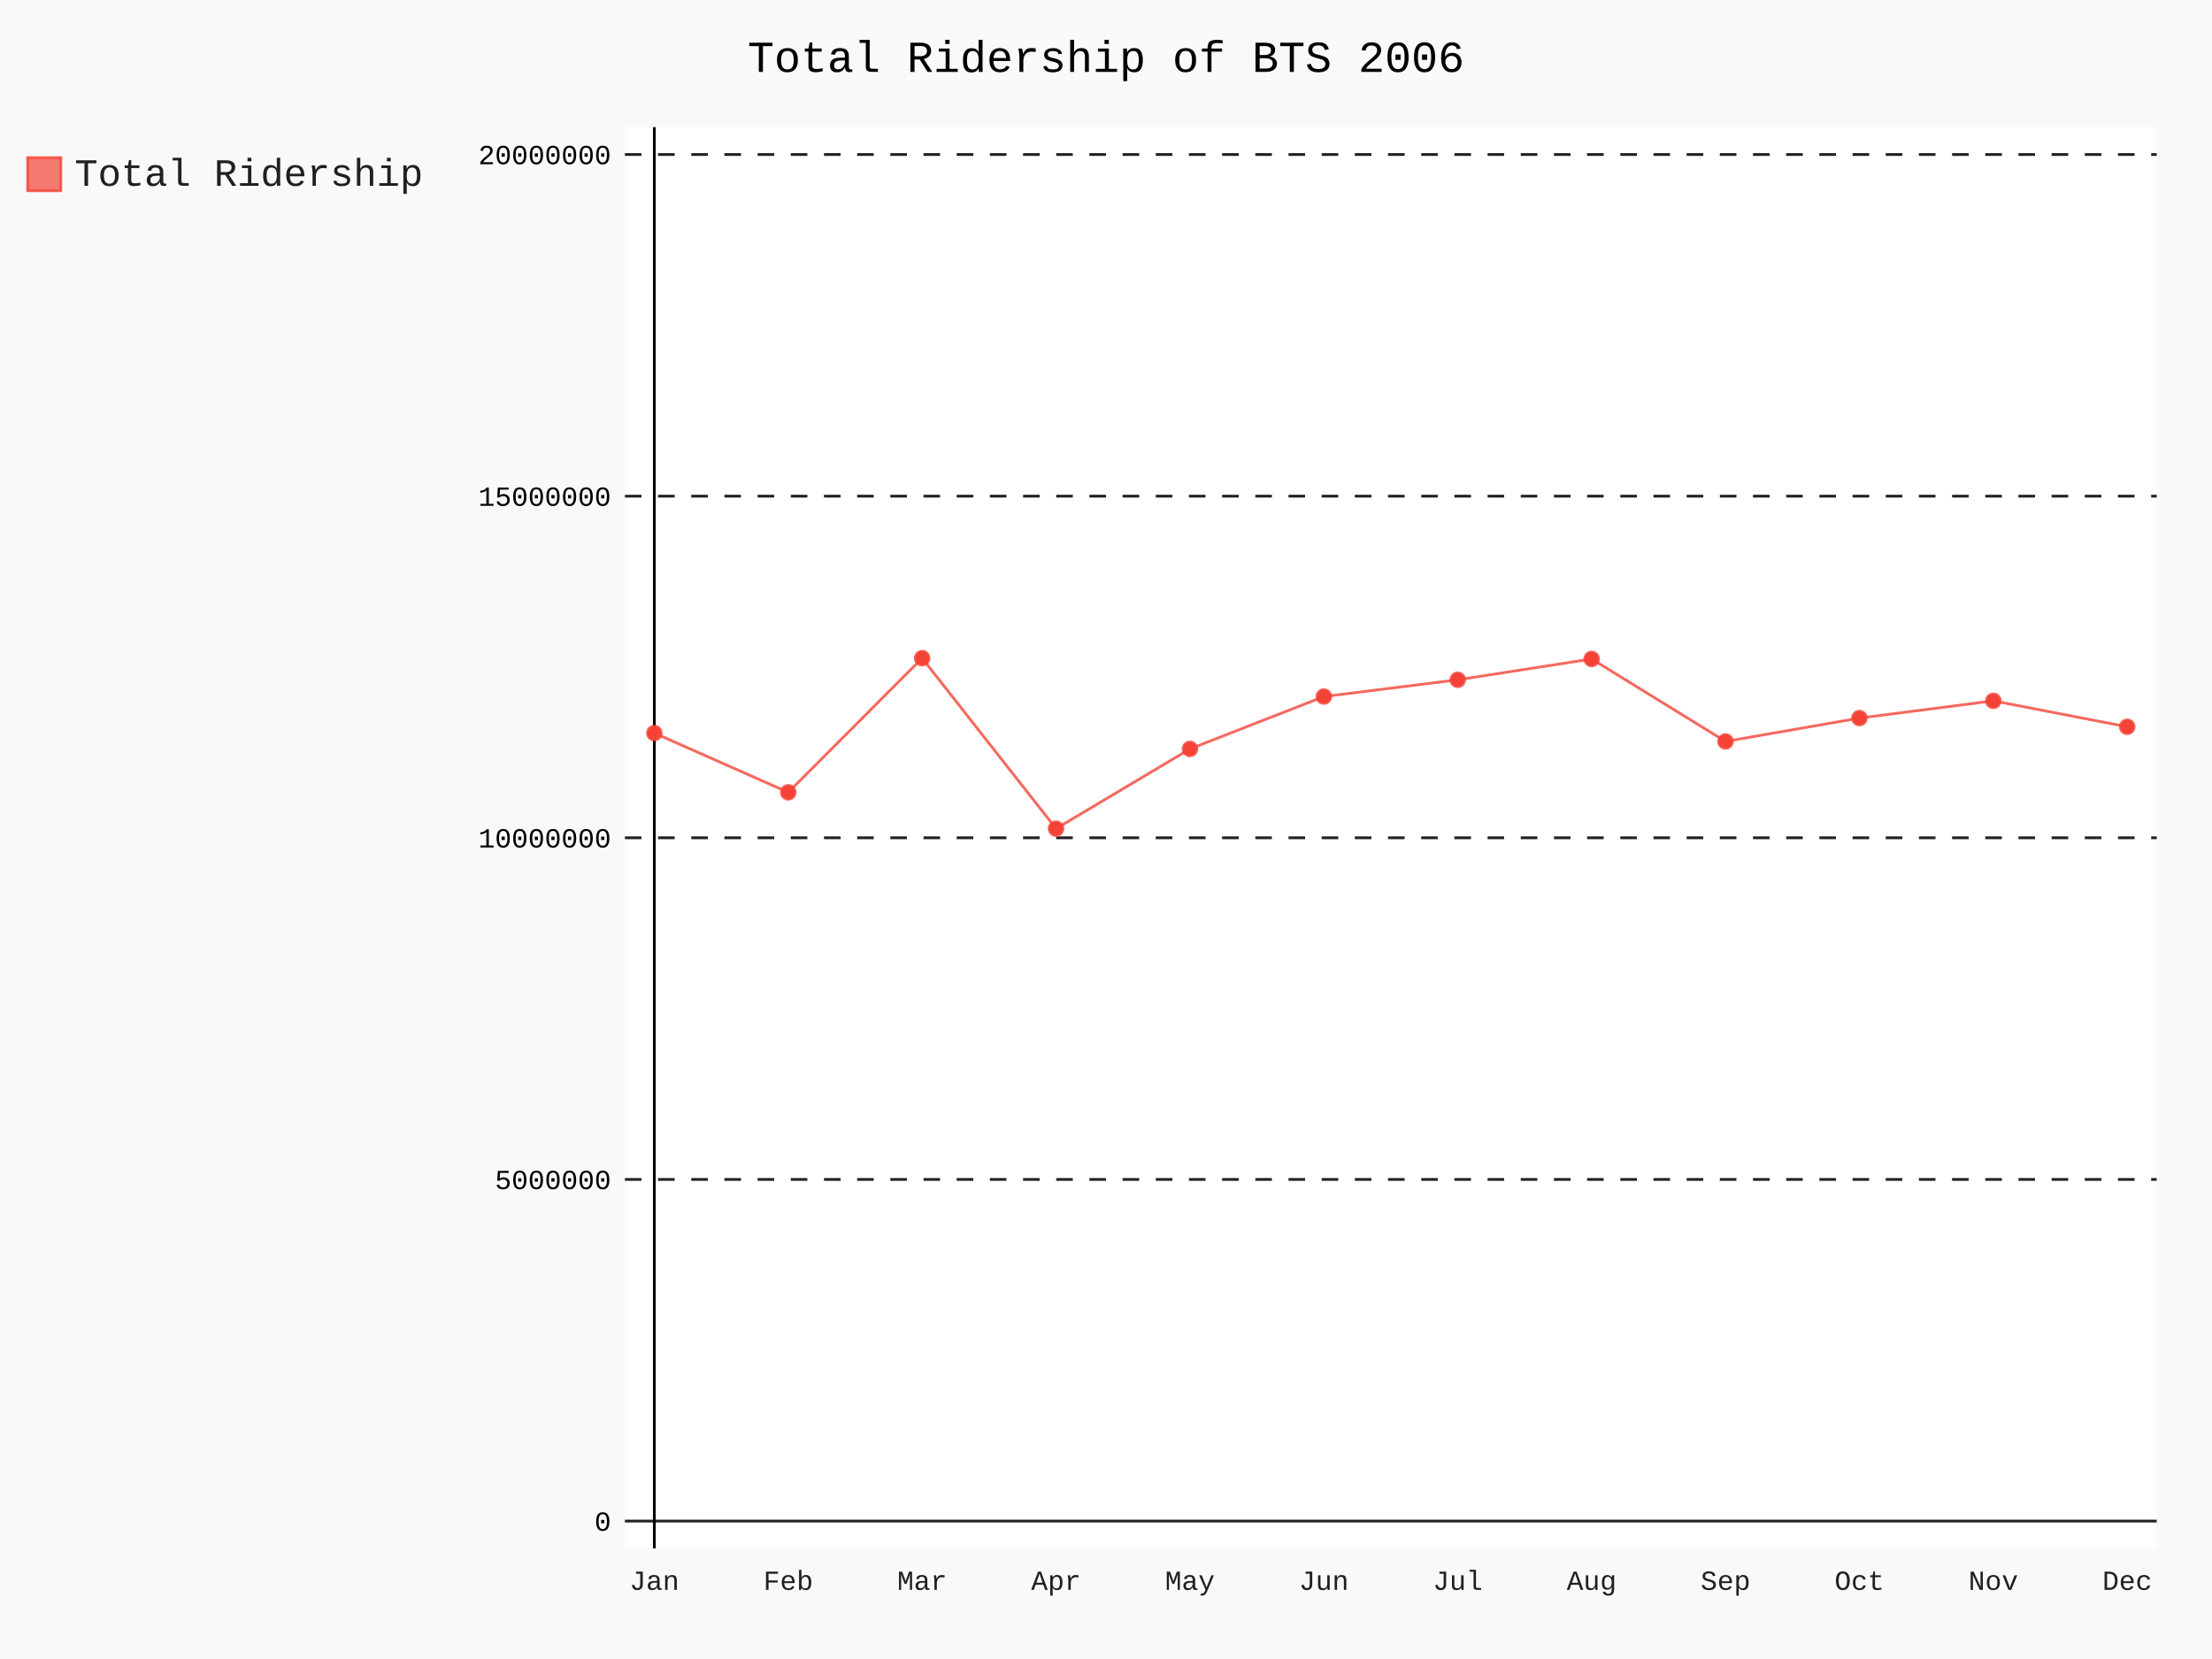
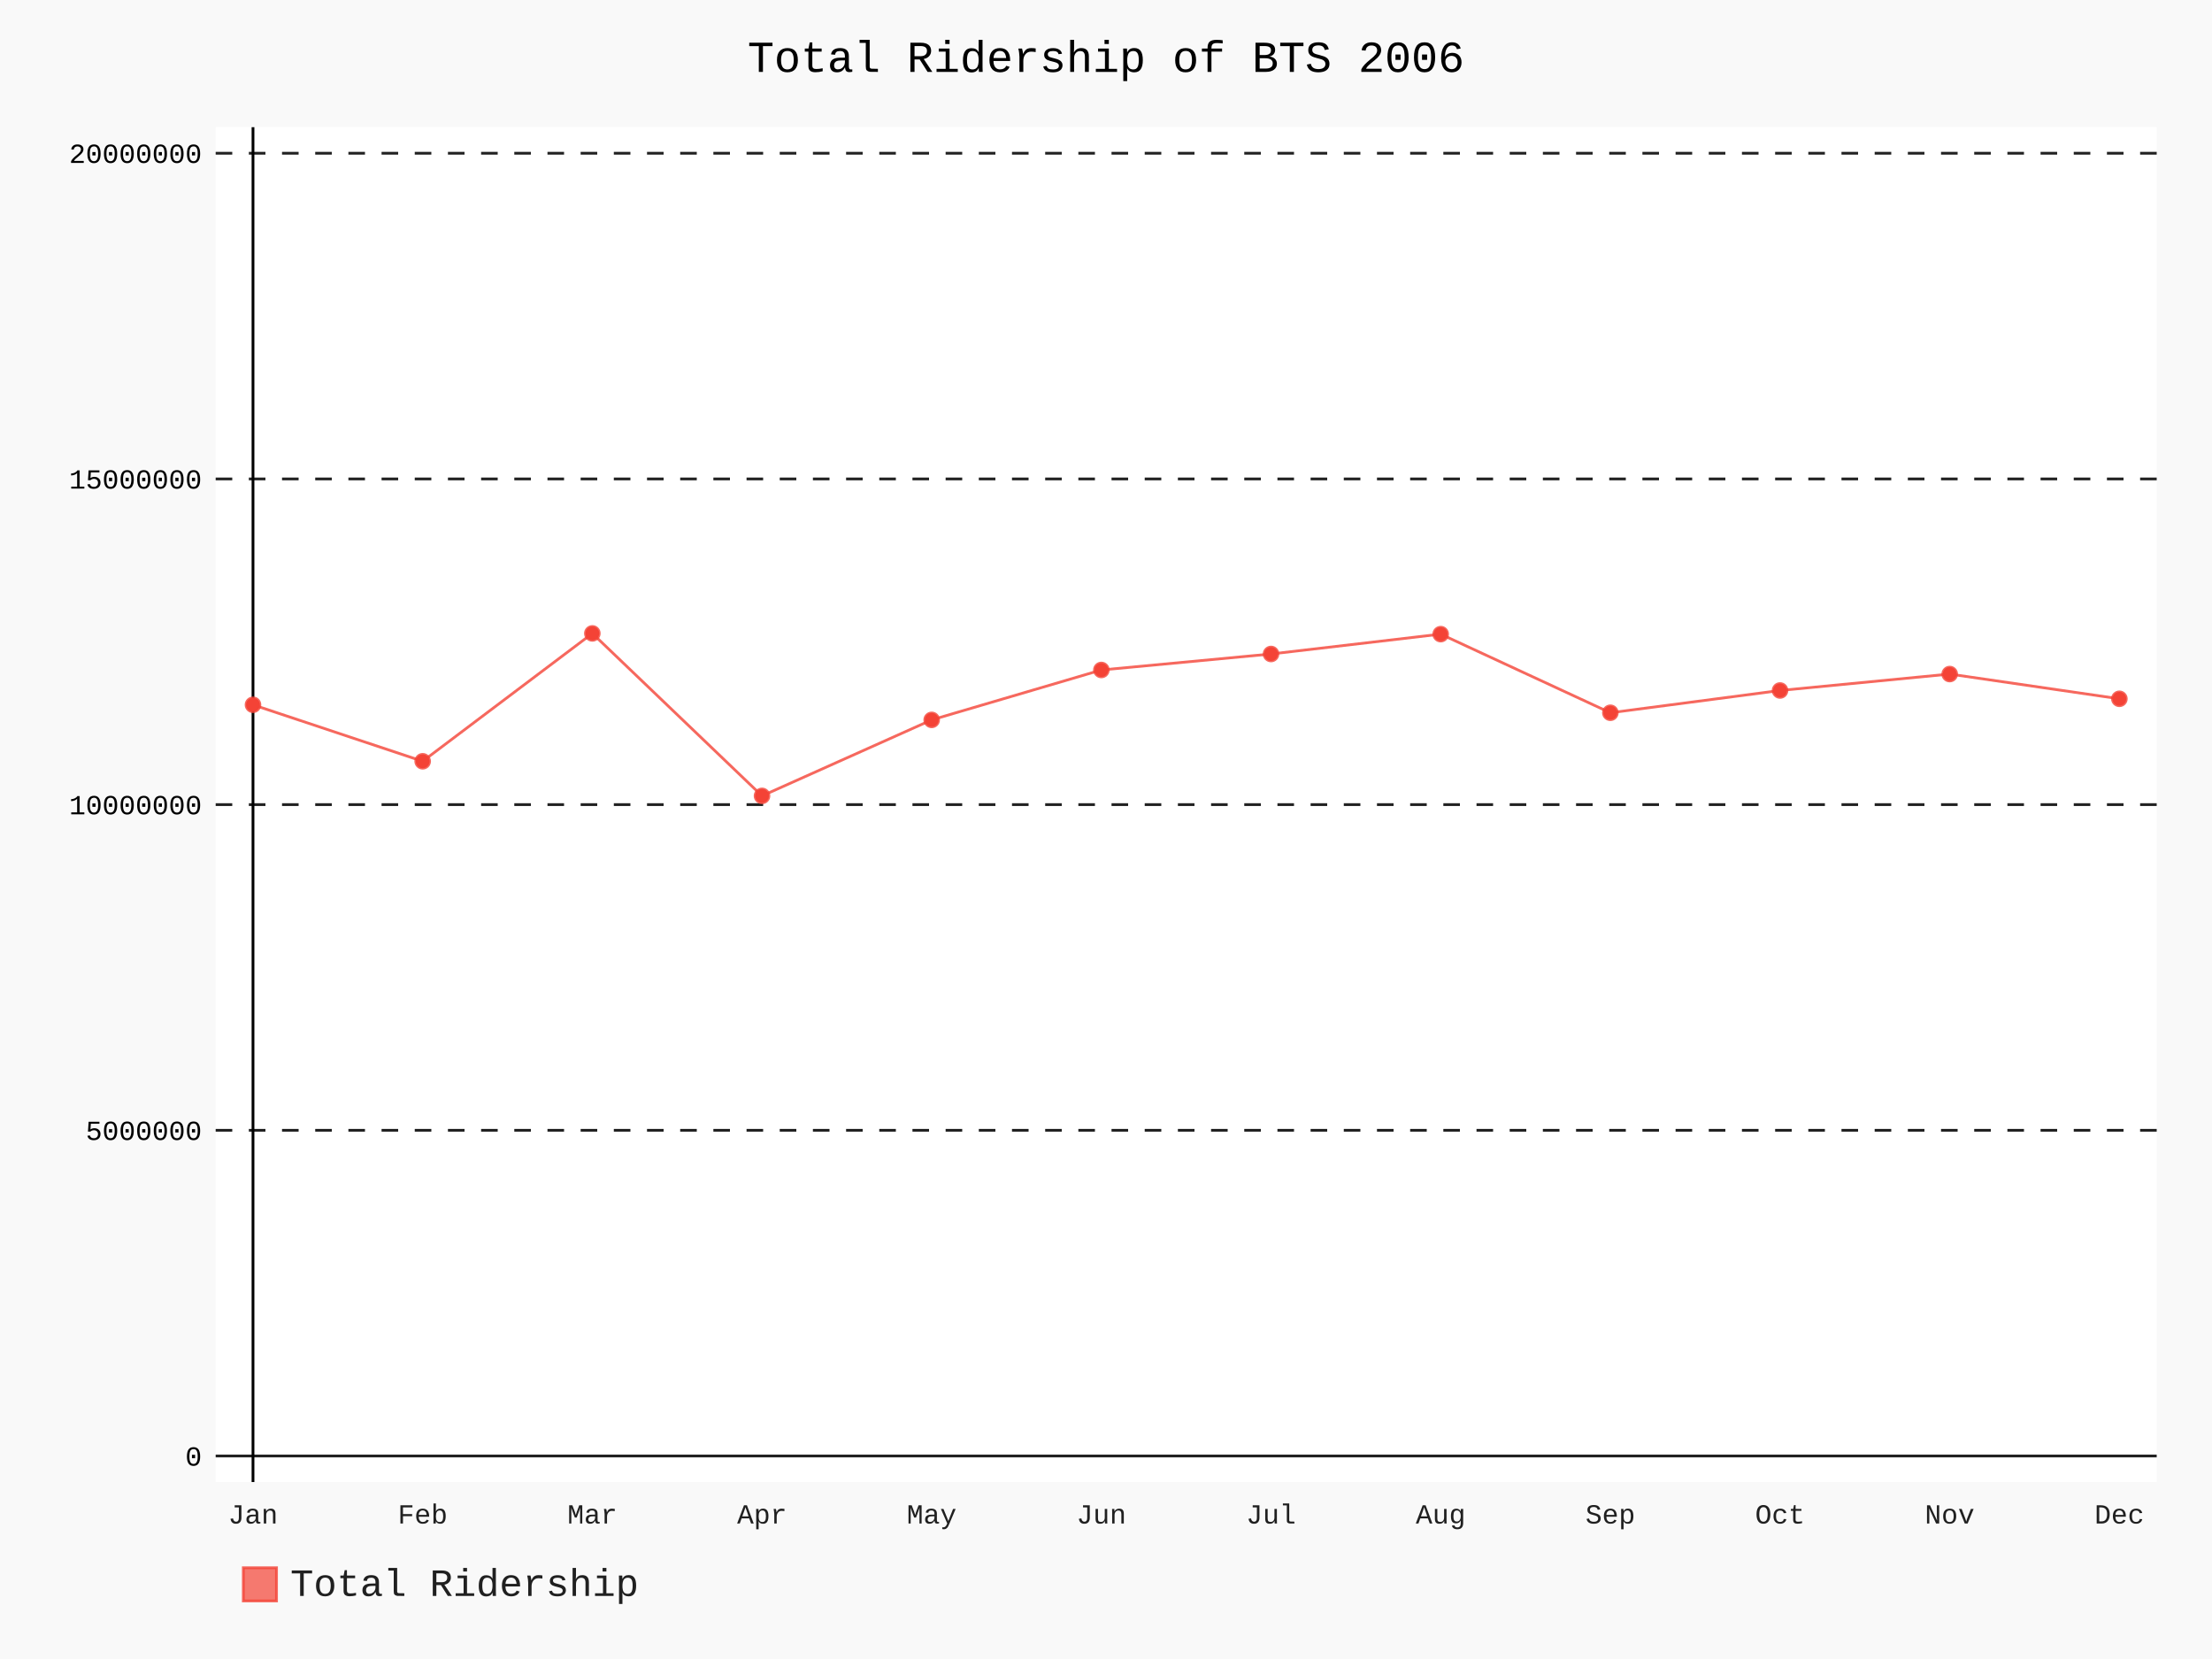
- <svg xmlns="http://www.w3.org/2000/svg" class="pygal-chart" id="chart-3f67e426-e99c-4d42-b1eb-da218e5467a1" viewBox="0 0 800 600">
+ <svg xmlns="http://www.w3.org/2000/svg" class="pygal-chart" id="chart-199a3bb9-6a36-4608-acbf-0992034c5b1b" viewBox="0 0 800 600">
  <defs>
-     <style type="text/css">#chart-3f67e426-e99c-4d42-b1eb-da218e5467a1{-webkit-user-select:none;-webkit-font-smoothing:antialiased;font-family:Consolas,"Liberation Mono",Menlo,Courier,monospace}#chart-3f67e426-e99c-4d42-b1eb-da218e5467a1 .title{font-family:Consolas,"Liberation Mono",Menlo,Courier,monospace;font-size:16px}#chart-3f67e426-e99c-4d42-b1eb-da218e5467a1 .legends .legend text{font-family:Consolas,"Liberation Mono",Menlo,Courier,monospace;font-size:14px}#chart-3f67e426-e99c-4d42-b1eb-da218e5467a1 .axis text{font-family:Consolas,"Liberation Mono",Menlo,Courier,monospace;font-size:10px}#chart-3f67e426-e99c-4d42-b1eb-da218e5467a1 .axis text.major{font-family:Consolas,"Liberation Mono",Menlo,Courier,monospace;font-size:10px}#chart-3f67e426-e99c-4d42-b1eb-da218e5467a1 .text-overlay text.value{font-family:Consolas,"Liberation Mono",Menlo,Courier,monospace;font-size:16px}#chart-3f67e426-e99c-4d42-b1eb-da218e5467a1 .text-overlay text.label{font-family:Consolas,"Liberation Mono",Menlo,Courier,monospace;font-size:10px}#chart-3f67e426-e99c-4d42-b1eb-da218e5467a1 .tooltip{font-family:Consolas,"Liberation Mono",Menlo,Courier,monospace;font-size:14px}#chart-3f67e426-e99c-4d42-b1eb-da218e5467a1 text.no_data{font-family:Consolas,"Liberation Mono",Menlo,Courier,monospace;font-size:64px}
- #chart-3f67e426-e99c-4d42-b1eb-da218e5467a1{background-color:rgba(249,249,249,1)}#chart-3f67e426-e99c-4d42-b1eb-da218e5467a1 path,#chart-3f67e426-e99c-4d42-b1eb-da218e5467a1 line,#chart-3f67e426-e99c-4d42-b1eb-da218e5467a1 rect,#chart-3f67e426-e99c-4d42-b1eb-da218e5467a1 circle{-webkit-transition:150ms;-moz-transition:150ms;transition:150ms}#chart-3f67e426-e99c-4d42-b1eb-da218e5467a1 .graph &gt; .background{fill:rgba(249,249,249,1)}#chart-3f67e426-e99c-4d42-b1eb-da218e5467a1 .plot &gt; .background{fill:rgba(255,255,255,1)}#chart-3f67e426-e99c-4d42-b1eb-da218e5467a1 .graph{fill:rgba(0,0,0,.87)}#chart-3f67e426-e99c-4d42-b1eb-da218e5467a1 text.no_data{fill:rgba(0,0,0,1)}#chart-3f67e426-e99c-4d42-b1eb-da218e5467a1 .title{fill:rgba(0,0,0,1)}#chart-3f67e426-e99c-4d42-b1eb-da218e5467a1 .legends .legend text{fill:rgba(0,0,0,.87)}#chart-3f67e426-e99c-4d42-b1eb-da218e5467a1 .legends .legend:hover text{fill:rgba(0,0,0,1)}#chart-3f67e426-e99c-4d42-b1eb-da218e5467a1 .axis .line{stroke:rgba(0,0,0,1)}#chart-3f67e426-e99c-4d42-b1eb-da218e5467a1 .axis .guide.line{stroke:rgba(0,0,0,.54)}#chart-3f67e426-e99c-4d42-b1eb-da218e5467a1 .axis .major.line{stroke:rgba(0,0,0,.87)}#chart-3f67e426-e99c-4d42-b1eb-da218e5467a1 .axis text.major{fill:rgba(0,0,0,1)}#chart-3f67e426-e99c-4d42-b1eb-da218e5467a1 .axis.y .guides:hover .guide.line,#chart-3f67e426-e99c-4d42-b1eb-da218e5467a1 .line-graph .axis.x .guides:hover .guide.line,#chart-3f67e426-e99c-4d42-b1eb-da218e5467a1 .stackedline-graph .axis.x .guides:hover .guide.line,#chart-3f67e426-e99c-4d42-b1eb-da218e5467a1 .xy-graph .axis.x .guides:hover .guide.line{stroke:rgba(0,0,0,1)}#chart-3f67e426-e99c-4d42-b1eb-da218e5467a1 .axis .guides:hover text{fill:rgba(0,0,0,1)}#chart-3f67e426-e99c-4d42-b1eb-da218e5467a1 .reactive{fill-opacity:.7;stroke-opacity:.8}#chart-3f67e426-e99c-4d42-b1eb-da218e5467a1 .ci{stroke:rgba(0,0,0,.87)}#chart-3f67e426-e99c-4d42-b1eb-da218e5467a1 .reactive.active,#chart-3f67e426-e99c-4d42-b1eb-da218e5467a1 .active .reactive{fill-opacity:.8;stroke-opacity:.9;stroke-width:4}#chart-3f67e426-e99c-4d42-b1eb-da218e5467a1 .ci .reactive.active{stroke-width:1.5}#chart-3f67e426-e99c-4d42-b1eb-da218e5467a1 .series text{fill:rgba(0,0,0,1)}#chart-3f67e426-e99c-4d42-b1eb-da218e5467a1 .tooltip rect{fill:rgba(255,255,255,1);stroke:rgba(0,0,0,1);-webkit-transition:opacity 150ms;-moz-transition:opacity 150ms;transition:opacity 150ms}#chart-3f67e426-e99c-4d42-b1eb-da218e5467a1 .tooltip .label{fill:rgba(0,0,0,.87)}#chart-3f67e426-e99c-4d42-b1eb-da218e5467a1 .tooltip .label{fill:rgba(0,0,0,.87)}#chart-3f67e426-e99c-4d42-b1eb-da218e5467a1 .tooltip .legend{font-size:.8em;fill:rgba(0,0,0,.54)}#chart-3f67e426-e99c-4d42-b1eb-da218e5467a1 .tooltip .x_label{font-size:.6em;fill:rgba(0,0,0,1)}#chart-3f67e426-e99c-4d42-b1eb-da218e5467a1 .tooltip .xlink{font-size:.5em;text-decoration:underline}#chart-3f67e426-e99c-4d42-b1eb-da218e5467a1 .tooltip .value{font-size:1.5em}#chart-3f67e426-e99c-4d42-b1eb-da218e5467a1 .bound{font-size:.5em}#chart-3f67e426-e99c-4d42-b1eb-da218e5467a1 .max-value{font-size:.75em;fill:rgba(0,0,0,.54)}#chart-3f67e426-e99c-4d42-b1eb-da218e5467a1 .map-element{fill:rgba(255,255,255,1);stroke:rgba(0,0,0,.54) !important}#chart-3f67e426-e99c-4d42-b1eb-da218e5467a1 .map-element .reactive{fill-opacity:inherit;stroke-opacity:inherit}#chart-3f67e426-e99c-4d42-b1eb-da218e5467a1 .color-0,#chart-3f67e426-e99c-4d42-b1eb-da218e5467a1 .color-0 a:visited{stroke:#F44336;fill:#F44336}#chart-3f67e426-e99c-4d42-b1eb-da218e5467a1 .text-overlay .color-0 text{fill:black}
- #chart-3f67e426-e99c-4d42-b1eb-da218e5467a1 text.no_data{text-anchor:middle}#chart-3f67e426-e99c-4d42-b1eb-da218e5467a1 .guide.line{fill:none}#chart-3f67e426-e99c-4d42-b1eb-da218e5467a1 .centered{text-anchor:middle}#chart-3f67e426-e99c-4d42-b1eb-da218e5467a1 .title{text-anchor:middle}#chart-3f67e426-e99c-4d42-b1eb-da218e5467a1 .legends .legend text{fill-opacity:1}#chart-3f67e426-e99c-4d42-b1eb-da218e5467a1 .axis.x text{text-anchor:middle}#chart-3f67e426-e99c-4d42-b1eb-da218e5467a1 .axis.x:not(.web) text[transform]{text-anchor:start}#chart-3f67e426-e99c-4d42-b1eb-da218e5467a1 .axis.x:not(.web) text[transform].backwards{text-anchor:end}#chart-3f67e426-e99c-4d42-b1eb-da218e5467a1 .axis.y text{text-anchor:end}#chart-3f67e426-e99c-4d42-b1eb-da218e5467a1 .axis.y text[transform].backwards{text-anchor:start}#chart-3f67e426-e99c-4d42-b1eb-da218e5467a1 .axis.y2 text{text-anchor:start}#chart-3f67e426-e99c-4d42-b1eb-da218e5467a1 .axis.y2 text[transform].backwards{text-anchor:end}#chart-3f67e426-e99c-4d42-b1eb-da218e5467a1 .axis .guide.line{stroke-dasharray:4,4}#chart-3f67e426-e99c-4d42-b1eb-da218e5467a1 .axis .major.guide.line{stroke-dasharray:6,6}#chart-3f67e426-e99c-4d42-b1eb-da218e5467a1 .horizontal .axis.y .guide.line,#chart-3f67e426-e99c-4d42-b1eb-da218e5467a1 .horizontal .axis.y2 .guide.line,#chart-3f67e426-e99c-4d42-b1eb-da218e5467a1 .vertical .axis.x .guide.line{opacity:0}#chart-3f67e426-e99c-4d42-b1eb-da218e5467a1 .horizontal .axis.always_show .guide.line,#chart-3f67e426-e99c-4d42-b1eb-da218e5467a1 .vertical .axis.always_show .guide.line{opacity:1 !important}#chart-3f67e426-e99c-4d42-b1eb-da218e5467a1 .axis.y .guides:hover .guide.line,#chart-3f67e426-e99c-4d42-b1eb-da218e5467a1 .axis.y2 .guides:hover .guide.line,#chart-3f67e426-e99c-4d42-b1eb-da218e5467a1 .axis.x .guides:hover .guide.line{opacity:1}#chart-3f67e426-e99c-4d42-b1eb-da218e5467a1 .axis .guides:hover text{opacity:1}#chart-3f67e426-e99c-4d42-b1eb-da218e5467a1 .nofill{fill:none}#chart-3f67e426-e99c-4d42-b1eb-da218e5467a1 .subtle-fill{fill-opacity:.2}#chart-3f67e426-e99c-4d42-b1eb-da218e5467a1 .dot{stroke-width:1px;fill-opacity:1}#chart-3f67e426-e99c-4d42-b1eb-da218e5467a1 .dot.active{stroke-width:5px}#chart-3f67e426-e99c-4d42-b1eb-da218e5467a1 .dot.negative{fill:transparent}#chart-3f67e426-e99c-4d42-b1eb-da218e5467a1 text,#chart-3f67e426-e99c-4d42-b1eb-da218e5467a1 tspan{stroke:none !important}#chart-3f67e426-e99c-4d42-b1eb-da218e5467a1 .series text.active{opacity:1}#chart-3f67e426-e99c-4d42-b1eb-da218e5467a1 .tooltip rect{fill-opacity:.95;stroke-width:.5}#chart-3f67e426-e99c-4d42-b1eb-da218e5467a1 .tooltip text{fill-opacity:1}#chart-3f67e426-e99c-4d42-b1eb-da218e5467a1 .showable{visibility:hidden}#chart-3f67e426-e99c-4d42-b1eb-da218e5467a1 .showable.shown{visibility:visible}#chart-3f67e426-e99c-4d42-b1eb-da218e5467a1 .gauge-background{fill:rgba(229,229,229,1);stroke:none}#chart-3f67e426-e99c-4d42-b1eb-da218e5467a1 .bg-lines{stroke:rgba(249,249,249,1);stroke-width:2px}</style>
+     <style type="text/css">#chart-199a3bb9-6a36-4608-acbf-0992034c5b1b{-webkit-user-select:none;-webkit-font-smoothing:antialiased;font-family:Consolas,"Liberation Mono",Menlo,Courier,monospace}#chart-199a3bb9-6a36-4608-acbf-0992034c5b1b .title{font-family:Consolas,"Liberation Mono",Menlo,Courier,monospace;font-size:16px}#chart-199a3bb9-6a36-4608-acbf-0992034c5b1b .legends .legend text{font-family:Consolas,"Liberation Mono",Menlo,Courier,monospace;font-size:14px}#chart-199a3bb9-6a36-4608-acbf-0992034c5b1b .axis text{font-family:Consolas,"Liberation Mono",Menlo,Courier,monospace;font-size:10px}#chart-199a3bb9-6a36-4608-acbf-0992034c5b1b .axis text.major{font-family:Consolas,"Liberation Mono",Menlo,Courier,monospace;font-size:10px}#chart-199a3bb9-6a36-4608-acbf-0992034c5b1b .text-overlay text.value{font-family:Consolas,"Liberation Mono",Menlo,Courier,monospace;font-size:16px}#chart-199a3bb9-6a36-4608-acbf-0992034c5b1b .text-overlay text.label{font-family:Consolas,"Liberation Mono",Menlo,Courier,monospace;font-size:10px}#chart-199a3bb9-6a36-4608-acbf-0992034c5b1b .tooltip{font-family:Consolas,"Liberation Mono",Menlo,Courier,monospace;font-size:14px}#chart-199a3bb9-6a36-4608-acbf-0992034c5b1b text.no_data{font-family:Consolas,"Liberation Mono",Menlo,Courier,monospace;font-size:64px}
+ #chart-199a3bb9-6a36-4608-acbf-0992034c5b1b{background-color:rgba(249,249,249,1)}#chart-199a3bb9-6a36-4608-acbf-0992034c5b1b path,#chart-199a3bb9-6a36-4608-acbf-0992034c5b1b line,#chart-199a3bb9-6a36-4608-acbf-0992034c5b1b rect,#chart-199a3bb9-6a36-4608-acbf-0992034c5b1b circle{-webkit-transition:150ms;-moz-transition:150ms;transition:150ms}#chart-199a3bb9-6a36-4608-acbf-0992034c5b1b .graph &gt; .background{fill:rgba(249,249,249,1)}#chart-199a3bb9-6a36-4608-acbf-0992034c5b1b .plot &gt; .background{fill:rgba(255,255,255,1)}#chart-199a3bb9-6a36-4608-acbf-0992034c5b1b .graph{fill:rgba(0,0,0,.87)}#chart-199a3bb9-6a36-4608-acbf-0992034c5b1b text.no_data{fill:rgba(0,0,0,1)}#chart-199a3bb9-6a36-4608-acbf-0992034c5b1b .title{fill:rgba(0,0,0,1)}#chart-199a3bb9-6a36-4608-acbf-0992034c5b1b .legends .legend text{fill:rgba(0,0,0,.87)}#chart-199a3bb9-6a36-4608-acbf-0992034c5b1b .legends .legend:hover text{fill:rgba(0,0,0,1)}#chart-199a3bb9-6a36-4608-acbf-0992034c5b1b .axis .line{stroke:rgba(0,0,0,1)}#chart-199a3bb9-6a36-4608-acbf-0992034c5b1b .axis .guide.line{stroke:rgba(0,0,0,.54)}#chart-199a3bb9-6a36-4608-acbf-0992034c5b1b .axis .major.line{stroke:rgba(0,0,0,.87)}#chart-199a3bb9-6a36-4608-acbf-0992034c5b1b .axis text.major{fill:rgba(0,0,0,1)}#chart-199a3bb9-6a36-4608-acbf-0992034c5b1b .axis.y .guides:hover .guide.line,#chart-199a3bb9-6a36-4608-acbf-0992034c5b1b .line-graph .axis.x .guides:hover .guide.line,#chart-199a3bb9-6a36-4608-acbf-0992034c5b1b .stackedline-graph .axis.x .guides:hover .guide.line,#chart-199a3bb9-6a36-4608-acbf-0992034c5b1b .xy-graph .axis.x .guides:hover .guide.line{stroke:rgba(0,0,0,1)}#chart-199a3bb9-6a36-4608-acbf-0992034c5b1b .axis .guides:hover text{fill:rgba(0,0,0,1)}#chart-199a3bb9-6a36-4608-acbf-0992034c5b1b .reactive{fill-opacity:.7;stroke-opacity:.8}#chart-199a3bb9-6a36-4608-acbf-0992034c5b1b .ci{stroke:rgba(0,0,0,.87)}#chart-199a3bb9-6a36-4608-acbf-0992034c5b1b .reactive.active,#chart-199a3bb9-6a36-4608-acbf-0992034c5b1b .active .reactive{fill-opacity:.8;stroke-opacity:.9;stroke-width:4}#chart-199a3bb9-6a36-4608-acbf-0992034c5b1b .ci .reactive.active{stroke-width:1.5}#chart-199a3bb9-6a36-4608-acbf-0992034c5b1b .series text{fill:rgba(0,0,0,1)}#chart-199a3bb9-6a36-4608-acbf-0992034c5b1b .tooltip rect{fill:rgba(255,255,255,1);stroke:rgba(0,0,0,1);-webkit-transition:opacity 150ms;-moz-transition:opacity 150ms;transition:opacity 150ms}#chart-199a3bb9-6a36-4608-acbf-0992034c5b1b .tooltip .label{fill:rgba(0,0,0,.87)}#chart-199a3bb9-6a36-4608-acbf-0992034c5b1b .tooltip .label{fill:rgba(0,0,0,.87)}#chart-199a3bb9-6a36-4608-acbf-0992034c5b1b .tooltip .legend{font-size:.8em;fill:rgba(0,0,0,.54)}#chart-199a3bb9-6a36-4608-acbf-0992034c5b1b .tooltip .x_label{font-size:.6em;fill:rgba(0,0,0,1)}#chart-199a3bb9-6a36-4608-acbf-0992034c5b1b .tooltip .xlink{font-size:.5em;text-decoration:underline}#chart-199a3bb9-6a36-4608-acbf-0992034c5b1b .tooltip .value{font-size:1.5em}#chart-199a3bb9-6a36-4608-acbf-0992034c5b1b .bound{font-size:.5em}#chart-199a3bb9-6a36-4608-acbf-0992034c5b1b .max-value{font-size:.75em;fill:rgba(0,0,0,.54)}#chart-199a3bb9-6a36-4608-acbf-0992034c5b1b .map-element{fill:rgba(255,255,255,1);stroke:rgba(0,0,0,.54) !important}#chart-199a3bb9-6a36-4608-acbf-0992034c5b1b .map-element .reactive{fill-opacity:inherit;stroke-opacity:inherit}#chart-199a3bb9-6a36-4608-acbf-0992034c5b1b .color-0,#chart-199a3bb9-6a36-4608-acbf-0992034c5b1b .color-0 a:visited{stroke:#F44336;fill:#F44336}#chart-199a3bb9-6a36-4608-acbf-0992034c5b1b .text-overlay .color-0 text{fill:black}
+ #chart-199a3bb9-6a36-4608-acbf-0992034c5b1b text.no_data{text-anchor:middle}#chart-199a3bb9-6a36-4608-acbf-0992034c5b1b .guide.line{fill:none}#chart-199a3bb9-6a36-4608-acbf-0992034c5b1b .centered{text-anchor:middle}#chart-199a3bb9-6a36-4608-acbf-0992034c5b1b .title{text-anchor:middle}#chart-199a3bb9-6a36-4608-acbf-0992034c5b1b .legends .legend text{fill-opacity:1}#chart-199a3bb9-6a36-4608-acbf-0992034c5b1b .axis.x text{text-anchor:middle}#chart-199a3bb9-6a36-4608-acbf-0992034c5b1b .axis.x:not(.web) text[transform]{text-anchor:start}#chart-199a3bb9-6a36-4608-acbf-0992034c5b1b .axis.x:not(.web) text[transform].backwards{text-anchor:end}#chart-199a3bb9-6a36-4608-acbf-0992034c5b1b .axis.y text{text-anchor:end}#chart-199a3bb9-6a36-4608-acbf-0992034c5b1b .axis.y text[transform].backwards{text-anchor:start}#chart-199a3bb9-6a36-4608-acbf-0992034c5b1b .axis.y2 text{text-anchor:start}#chart-199a3bb9-6a36-4608-acbf-0992034c5b1b .axis.y2 text[transform].backwards{text-anchor:end}#chart-199a3bb9-6a36-4608-acbf-0992034c5b1b .axis .guide.line{stroke-dasharray:4,4}#chart-199a3bb9-6a36-4608-acbf-0992034c5b1b .axis .major.guide.line{stroke-dasharray:6,6}#chart-199a3bb9-6a36-4608-acbf-0992034c5b1b .horizontal .axis.y .guide.line,#chart-199a3bb9-6a36-4608-acbf-0992034c5b1b .horizontal .axis.y2 .guide.line,#chart-199a3bb9-6a36-4608-acbf-0992034c5b1b .vertical .axis.x .guide.line{opacity:0}#chart-199a3bb9-6a36-4608-acbf-0992034c5b1b .horizontal .axis.always_show .guide.line,#chart-199a3bb9-6a36-4608-acbf-0992034c5b1b .vertical .axis.always_show .guide.line{opacity:1 !important}#chart-199a3bb9-6a36-4608-acbf-0992034c5b1b .axis.y .guides:hover .guide.line,#chart-199a3bb9-6a36-4608-acbf-0992034c5b1b .axis.y2 .guides:hover .guide.line,#chart-199a3bb9-6a36-4608-acbf-0992034c5b1b .axis.x .guides:hover .guide.line{opacity:1}#chart-199a3bb9-6a36-4608-acbf-0992034c5b1b .axis .guides:hover text{opacity:1}#chart-199a3bb9-6a36-4608-acbf-0992034c5b1b .nofill{fill:none}#chart-199a3bb9-6a36-4608-acbf-0992034c5b1b .subtle-fill{fill-opacity:.2}#chart-199a3bb9-6a36-4608-acbf-0992034c5b1b .dot{stroke-width:1px;fill-opacity:1}#chart-199a3bb9-6a36-4608-acbf-0992034c5b1b .dot.active{stroke-width:5px}#chart-199a3bb9-6a36-4608-acbf-0992034c5b1b .dot.negative{fill:transparent}#chart-199a3bb9-6a36-4608-acbf-0992034c5b1b text,#chart-199a3bb9-6a36-4608-acbf-0992034c5b1b tspan{stroke:none !important}#chart-199a3bb9-6a36-4608-acbf-0992034c5b1b .series text.active{opacity:1}#chart-199a3bb9-6a36-4608-acbf-0992034c5b1b .tooltip rect{fill-opacity:.95;stroke-width:.5}#chart-199a3bb9-6a36-4608-acbf-0992034c5b1b .tooltip text{fill-opacity:1}#chart-199a3bb9-6a36-4608-acbf-0992034c5b1b .showable{visibility:hidden}#chart-199a3bb9-6a36-4608-acbf-0992034c5b1b .showable.shown{visibility:visible}#chart-199a3bb9-6a36-4608-acbf-0992034c5b1b .gauge-background{fill:rgba(229,229,229,1);stroke:none}#chart-199a3bb9-6a36-4608-acbf-0992034c5b1b .bg-lines{stroke:rgba(249,249,249,1);stroke-width:2px}</style>
  </defs>
  <g class="graph line-graph vertical">
    <rect class="background" height="600" width="800" x="0" y="0" />
-     <g class="plot" transform="translate(226, 46)">
-       <rect class="background" height="514" width="554.0" x="0" y="0" />
+     <g class="plot" transform="translate(78, 46)">
+       <rect class="background" height="490.0" width="702.0" x="0" y="0" />
      <g class="axis y always_show">
        <g class="guides">
-           <path class="axis major line" d="M0 504.115 h554" />
-           <text class="major" x="-5" y="507.615">0</text>
+           <path class="axis major line" d="M0 480.577 h702" />
+           <text class="major" x="-5" y="484.077">0</text>
        </g>
        <g class="guides">
-           <path class="major guide line" d="M0 380.558 h554" />
-           <text class="major" x="-5" y="384.058">5000000</text>
+           <path class="major guide line" d="M0 362.788 h702" />
+           <text class="major" x="-5" y="366.288">5000000</text>
        </g>
        <g class="guides">
-           <path class="major guide line" d="M0 257 h554" />
-           <text class="major" x="-5" y="260.5">10000000</text>
+           <path class="major guide line" d="M0 245 h702" />
+           <text class="major" x="-5" y="248.5">10000000</text>
        </g>
        <g class="guides">
-           <path class="major guide line" d="M0 133.442 h554" />
-           <text class="major" x="-5" y="136.942">15000000</text>
+           <path class="major guide line" d="M0 127.212 h702" />
+           <text class="major" x="-5" y="130.712">15000000</text>
        </g>
        <g class="guides">
-           <path class="major guide line" d="M0 9.885 h554" />
-           <text class="major" x="-5" y="13.385">20000000</text>
+           <path class="major guide line" d="M0 9.423 h702" />
+           <text class="major" x="-5" y="12.923">20000000</text>
        </g>
      </g>
      <g class="axis x">
        <g class="guides">
-           <path class="line" d="M10.654 0 v514" />
-           <text class="" x="10.654" y="529.0">Jan</text>
+           <path class="line" d="M13.5 0 v490" />
+           <text class="" x="13.5" y="505.0">Jan</text>
        </g>
        <g class="guides">
-           <path class="guide line" d="M59.08 0 v514" />
-           <text class="" x="59.08" y="529.0">Feb</text>
+           <path class="guide line" d="M74.864 0 v490" />
+           <text class="" x="74.864" y="505.0">Feb</text>
        </g>
        <g class="guides">
-           <path class="guide line" d="M107.507 0 v514" />
-           <text class="" x="107.507" y="529.0">Mar</text>
+           <path class="guide line" d="M136.227 0 v490" />
+           <text class="" x="136.227" y="505.0">Mar</text>
        </g>
        <g class="guides">
-           <path class="guide line" d="M155.934 0 v514" />
-           <text class="" x="155.934" y="529.0">Apr</text>
+           <path class="guide line" d="M197.591 0 v490" />
+           <text class="" x="197.591" y="505.0">Apr</text>
        </g>
        <g class="guides">
-           <path class="guide line" d="M204.36 0 v514" />
-           <text class="" x="204.36" y="529.0">May</text>
+           <path class="guide line" d="M258.955 0 v490" />
+           <text class="" x="258.955" y="505.0">May</text>
        </g>
        <g class="guides">
-           <path class="guide line" d="M252.787 0 v514" />
-           <text class="" x="252.787" y="529.0">Jun</text>
+           <path class="guide line" d="M320.318 0 v490" />
+           <text class="" x="320.318" y="505.0">Jun</text>
        </g>
        <g class="guides">
-           <path class="guide line" d="M301.213 0 v514" />
-           <text class="" x="301.213" y="529.0">Jul</text>
+           <path class="guide line" d="M381.682 0 v490" />
+           <text class="" x="381.682" y="505.0">Jul</text>
        </g>
        <g class="guides">
-           <path class="guide line" d="M349.64 0 v514" />
-           <text class="" x="349.64" y="529.0">Aug</text>
+           <path class="guide line" d="M443.045 0 v490" />
+           <text class="" x="443.045" y="505.0">Aug</text>
        </g>
        <g class="guides">
-           <path class="guide line" d="M398.066 0 v514" />
-           <text class="" x="398.066" y="529.0">Sep</text>
+           <path class="guide line" d="M504.409 0 v490" />
+           <text class="" x="504.409" y="505.0">Sep</text>
        </g>
        <g class="guides">
-           <path class="guide line" d="M446.493 0 v514" />
-           <text class="" x="446.493" y="529.0">Oct</text>
+           <path class="guide line" d="M565.773 0 v490" />
+           <text class="" x="565.773" y="505.0">Oct</text>
        </g>
        <g class="guides">
-           <path class="guide line" d="M494.92 0 v514" />
-           <text class="" x="494.92" y="529.0">Nov</text>
+           <path class="guide line" d="M627.136 0 v490" />
+           <text class="" x="627.136" y="505.0">Nov</text>
        </g>
        <g class="guides">
-           <path class="guide line" d="M543.346 0 v514" />
-           <text class="" x="543.346" y="529.0">Dec</text>
+           <path class="guide line" d="M688.5 0 v490" />
+           <text class="" x="688.5" y="505.0">Dec</text>
        </g>
      </g>
      <g class="series serie-0 color-0">
-         <path class="line reactive nofill" d="M10.654 219.129 L59.08 240.556 107.507 192.045 155.934 253.689 204.36 224.859 252.787 205.92 301.213 199.857 349.64 192.325 398.066 222.154 446.493 213.703 494.92 207.471 543.346 216.855" />
+         <path class="line reactive nofill" d="M13.5 208.897 L74.864 229.324 136.227 183.078 197.591 241.844 258.955 214.359 320.318 196.305 381.682 190.525 443.045 183.345 504.409 211.781 565.773 203.725 627.136 197.784 688.5 206.73" />
      </g>
    </g>
    <g class="titles">
      <text class="title plot_title" x="400.0" y="26">Total Ridership of BTS 2006</text>
    </g>
-     <g class="plot overlay" transform="translate(226, 46)">
+     <g class="plot overlay" transform="translate(78, 46)">
      <g class="series serie-0 color-0">
        <g class="dots">
-           <circle class="dot reactive tooltip-trigger" cx="10.654" cy="219.129" r="2.5" />
+           <circle class="dot reactive tooltip-trigger" cx="13.5" cy="208.897" r="2.5" />
        </g>
        <g class="dots">
-           <circle class="dot reactive tooltip-trigger" cx="59.08" cy="240.556" r="2.5" />
+           <circle class="dot reactive tooltip-trigger" cx="74.864" cy="229.324" r="2.5" />
        </g>
        <g class="dots">
-           <circle class="dot reactive tooltip-trigger" cx="107.507" cy="192.045" r="2.5" />
+           <circle class="dot reactive tooltip-trigger" cx="136.227" cy="183.078" r="2.5" />
        </g>
        <g class="dots">
-           <circle class="dot reactive tooltip-trigger" cx="155.934" cy="253.689" r="2.5" />
+           <circle class="dot reactive tooltip-trigger" cx="197.591" cy="241.844" r="2.5" />
        </g>
        <g class="dots">
-           <circle class="dot reactive tooltip-trigger" cx="204.36" cy="224.859" r="2.5" />
+           <circle class="dot reactive tooltip-trigger" cx="258.955" cy="214.359" r="2.5" />
        </g>
        <g class="dots">
-           <circle class="dot reactive tooltip-trigger" cx="252.787" cy="205.92" r="2.5" />
+           <circle class="dot reactive tooltip-trigger" cx="320.318" cy="196.305" r="2.5" />
        </g>
        <g class="dots">
-           <circle class="dot reactive tooltip-trigger" cx="301.213" cy="199.857" r="2.5" />
+           <circle class="dot reactive tooltip-trigger" cx="381.682" cy="190.525" r="2.5" />
        </g>
        <g class="dots">
-           <circle class="dot reactive tooltip-trigger" cx="349.64" cy="192.325" r="2.5" />
+           <circle class="dot reactive tooltip-trigger" cx="443.045" cy="183.345" r="2.5" />
        </g>
        <g class="dots">
-           <circle class="dot reactive tooltip-trigger" cx="398.066" cy="222.154" r="2.5" />
+           <circle class="dot reactive tooltip-trigger" cx="504.409" cy="211.781" r="2.5" />
        </g>
        <g class="dots">
-           <circle class="dot reactive tooltip-trigger" cx="446.493" cy="213.703" r="2.5" />
+           <circle class="dot reactive tooltip-trigger" cx="565.773" cy="203.725" r="2.5" />
        </g>
        <g class="dots">
-           <circle class="dot reactive tooltip-trigger" cx="494.92" cy="207.471" r="2.5" />
+           <circle class="dot reactive tooltip-trigger" cx="627.136" cy="197.784" r="2.5" />
        </g>
        <g class="dots">
-           <circle class="dot reactive tooltip-trigger" cx="543.346" cy="216.855" r="2.5" />
+           <circle class="dot reactive tooltip-trigger" cx="688.5" cy="206.73" r="2.5" />
        </g>
      </g>
    </g>
-     <g class="plot text-overlay" transform="translate(226, 46)">
+     <g class="plot text-overlay" transform="translate(78, 46)">
      <g class="series serie-0 color-0" />
    </g>
-     <g class="plot tooltip-overlay" transform="translate(226, 46)">
+     <g class="plot tooltip-overlay" transform="translate(78, 46)">
      <g class="tooltip" style="opacity: 0" transform="translate(0 0)">
        <rect class="tooltip-box" height="0" rx="0" ry="0" width="0" />
        <g class="text" />
      </g>
    </g>
-     <g class="legends" transform="translate(10, 56)">
+     <g class="legends" transform="translate(88, 566)">
      <g class="legend reactive activate-serie" id="activate-serie-0">
        <rect class="color-0 reactive" height="12" width="12" x="0.0" y="1.0" />
        <text x="17.0" y="11.2">Total Ridership</text>
      </g>
    </g>
-     <g class="legends" transform="translate(790, 56)" />
  </g>
</svg>
